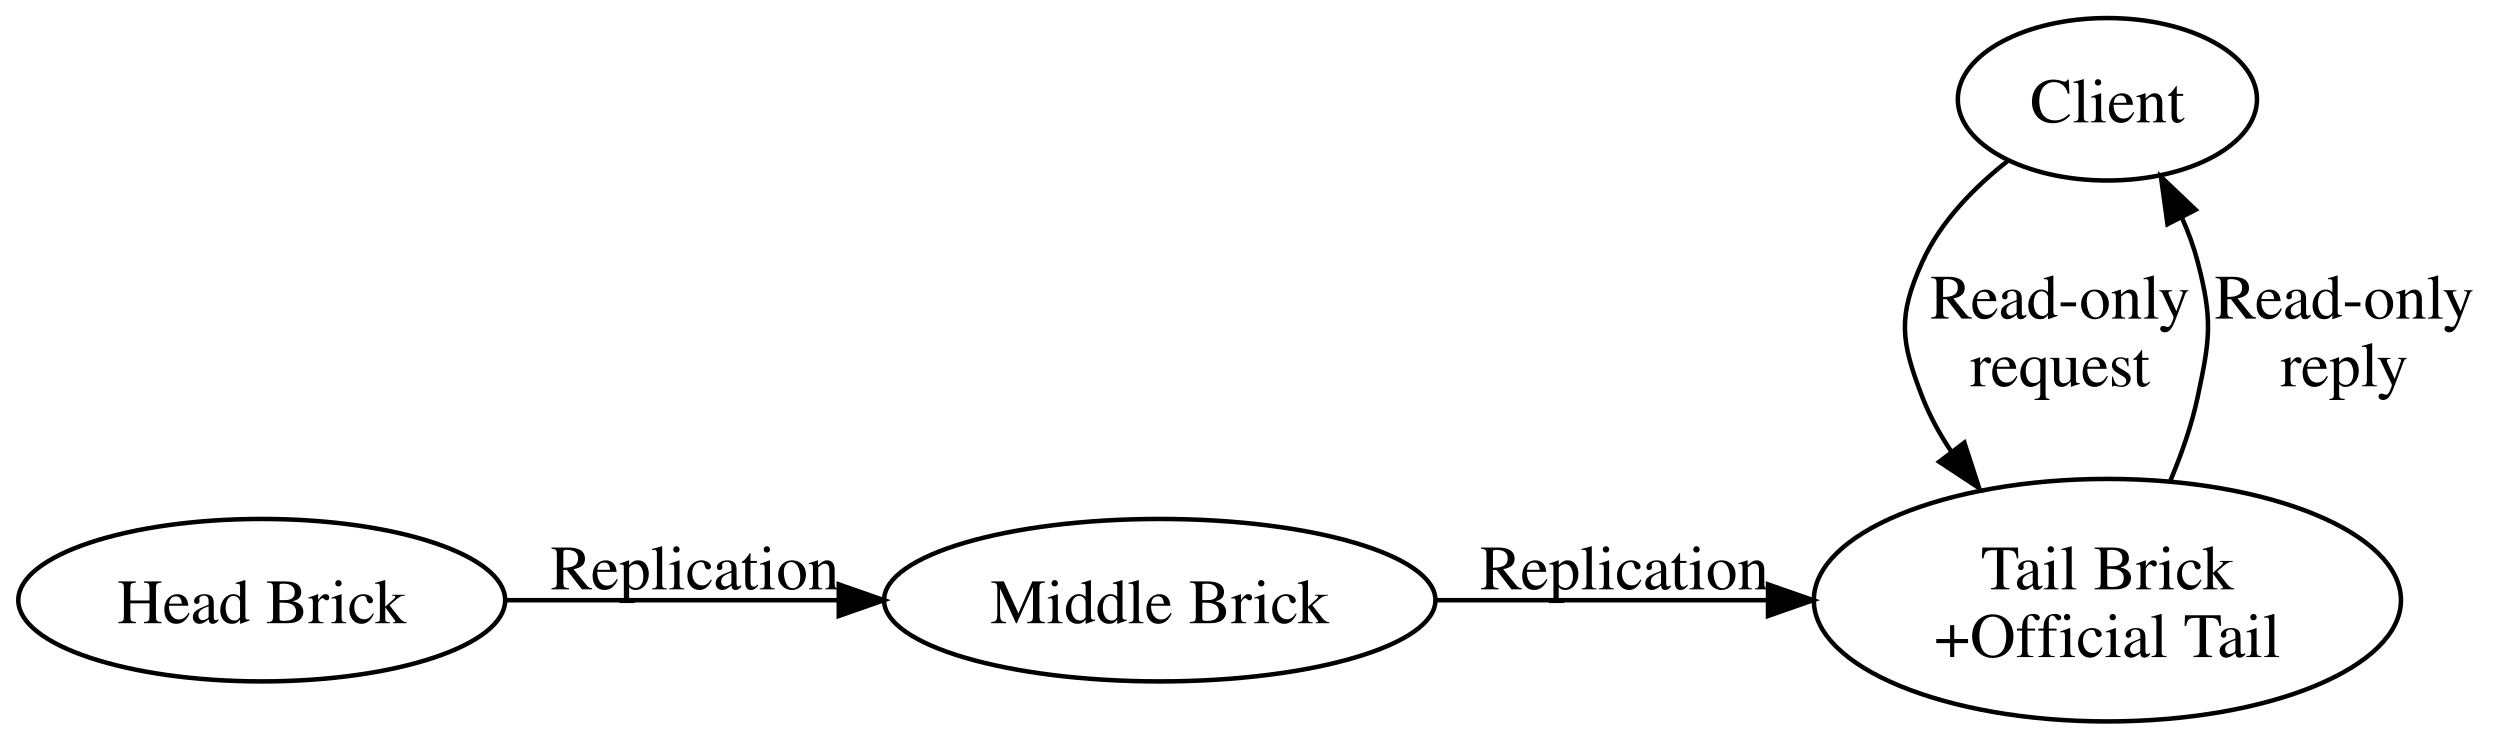
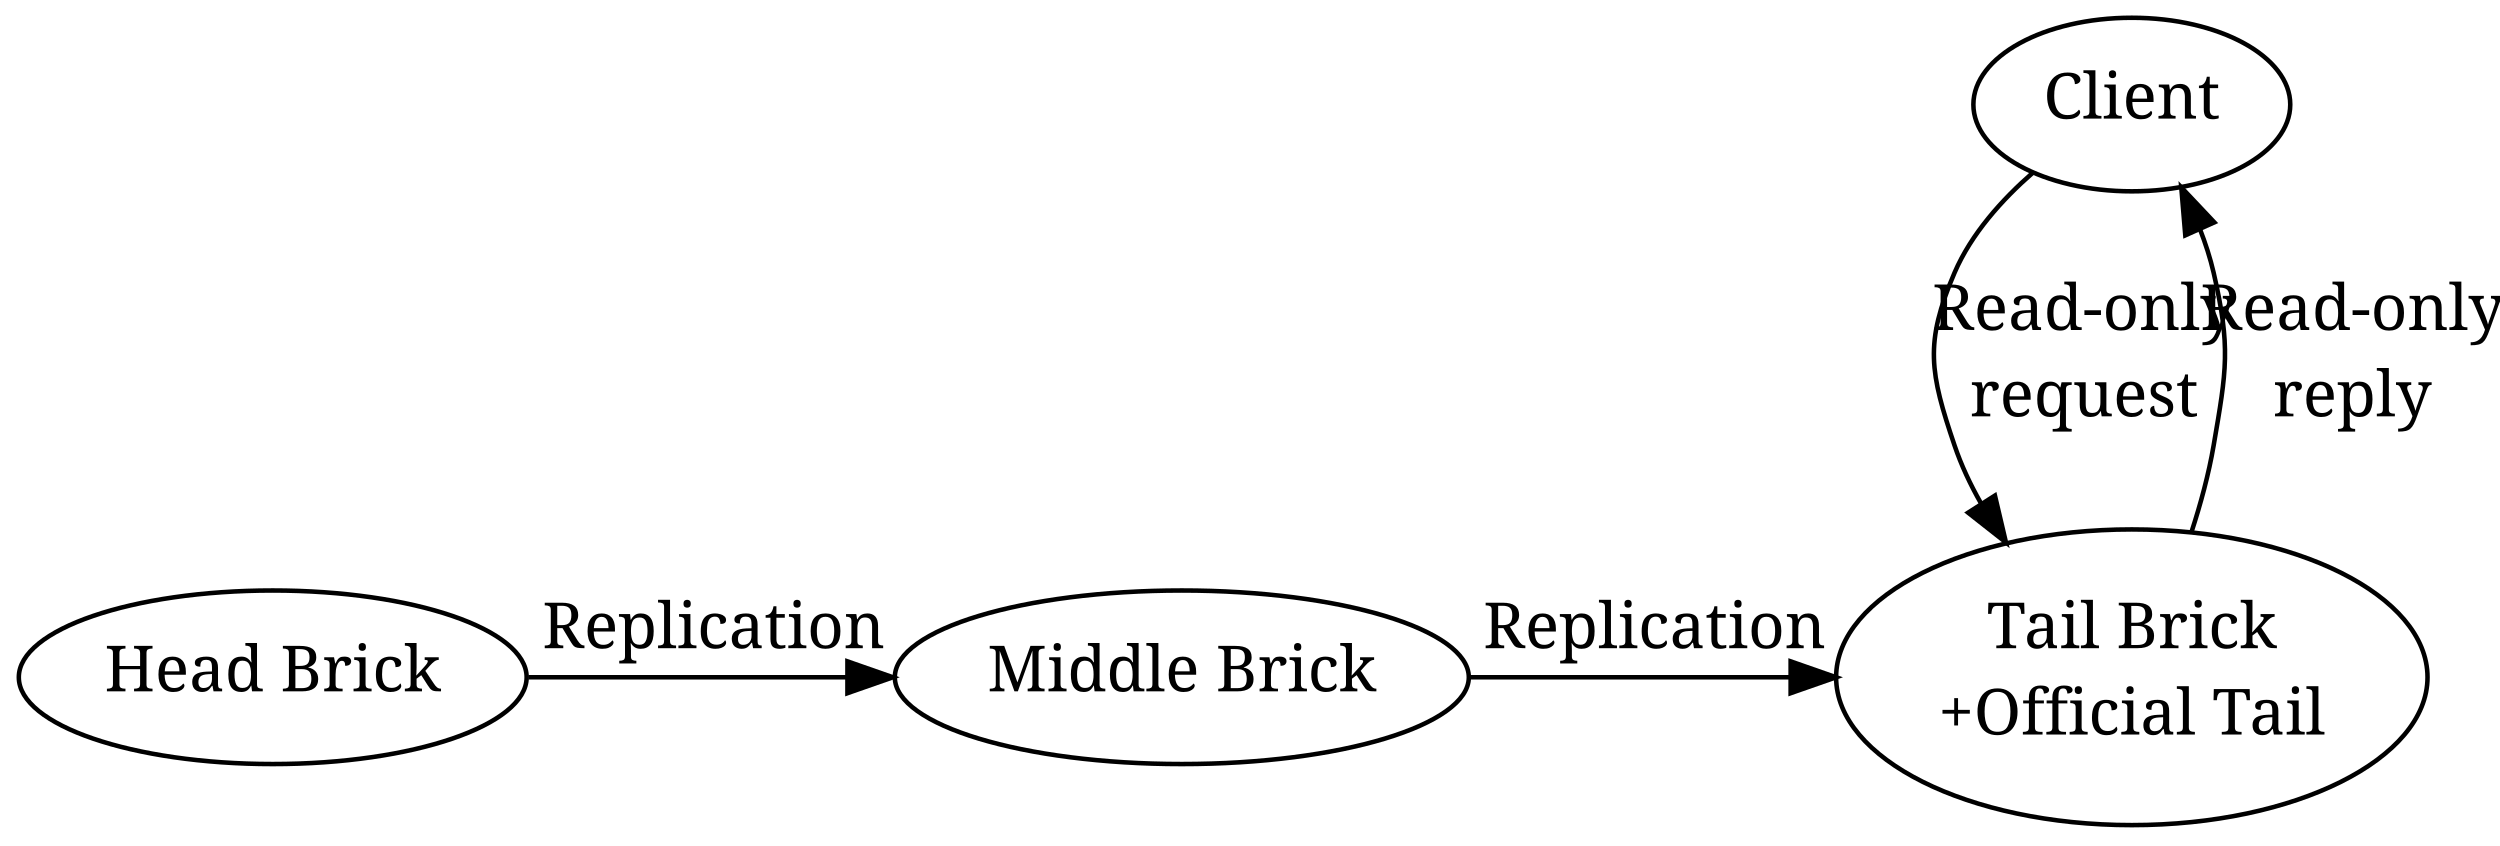
- <svg xmlns="http://www.w3.org/2000/svg" width="554pt" height="164pt" viewBox="0.00 0.00 554.00 164.00">
-   <g id="graph1" class="graph" transform="scale(1 1) rotate(0) translate(4 160)">
-     <polygon fill="white" stroke="white" points="-4,5 -4,-160 551,-160 551,5 -4,5" />
+ <svg xmlns="http://www.w3.org/2000/svg" width="550pt" height="186pt" viewBox="0.00 0.00 550.00 186.00">
+   <g id="graph1" class="graph" transform="scale(1 1) rotate(0) translate(4 182)">
+     <polygon fill="white" stroke="white" points="-4,5 -4,-182 547,-182 547,5 -4,5" />
    <g id="node1" class="node">
-       <ellipse fill="none" stroke="black" cx="463" cy="-138" rx="33.147" ry="18" />
-       <text text-anchor="middle" x="463" y="-132.9" font-family="Times,serif" font-size="14.00">Client</text>
+       <ellipse fill="none" stroke="black" cx="465" cy="-159" rx="34.857" ry="19.092" />
+       <text text-anchor="middle" x="465" y="-155.9" font-family="Times Roman,serif" font-size="14.00">Client</text>
    </g>
    <g id="node4" class="node">
-       <ellipse fill="none" stroke="black" cx="463" cy="-27" rx="65.054" ry="26.87" />
-       <text text-anchor="middle" x="463" y="-29.4" font-family="Times,serif" font-size="14.00">Tail Brick</text>
-       <text text-anchor="middle" x="463" y="-14.4" font-family="Times,serif" font-size="14.00">+Official Tail</text>
+       <ellipse fill="none" stroke="black" cx="465" cy="-33" rx="65.054" ry="32.527" />
+       <text text-anchor="middle" x="465" y="-39.4" font-family="Times Roman,serif" font-size="14.00">Tail Brick</text>
+       <text text-anchor="middle" x="465" y="-20.4" font-family="Times Roman,serif" font-size="14.00">+Official Tail</text>
    </g>
    <g id="edge3" class="edge">
-       <path fill="none" stroke="black" d="M441.099,-124.488C433.591,-118.599 426.063,-110.975 422,-102 416.501,-89.853 417.185,-84.434 422,-72 423.633,-67.784 425.865,-63.72 428.45,-59.875" />
-       <polygon fill="black" stroke="black" points="431.3,-61.91 434.579,-51.835 425.733,-57.666 431.3,-61.91" />
-       <text text-anchor="middle" x="452.5" y="-89.4" font-family="Times,serif" font-size="14.00">Read-only</text>
-       <text text-anchor="middle" x="452.5" y="-74.4" font-family="Times,serif" font-size="14.00">request</text>
+       <path fill="none" stroke="black" d="M443.308,-144.079C436.442,-138.096 429.685,-130.575 426,-122 419.332,-106.483 420.584,-99.997 426,-84 427.467,-79.666 429.466,-75.411 431.789,-71.321" />
+       <polygon fill="black" stroke="black" points="434.885,-72.977 437.311,-62.663 428.983,-69.212 434.885,-72.977" />
+       <text text-anchor="middle" x="454.5" y="-109.4" font-family="Times Roman,serif" font-size="14.00">Read-only</text>
+       <text text-anchor="middle" x="454.5" y="-90.4" font-family="Times Roman,serif" font-size="14.00">request</text>
    </g>
    <g id="node2" class="node">
-       <ellipse fill="none" stroke="black" cx="54" cy="-27" rx="53.945" ry="18" />
-       <text text-anchor="middle" x="54" y="-21.9" font-family="Times,serif" font-size="14.00">Head Brick</text>
+       <ellipse fill="none" stroke="black" cx="56" cy="-33" rx="55.861" ry="19.092" />
+       <text text-anchor="middle" x="56" y="-29.9" font-family="Times Roman,serif" font-size="14.00">Head Brick</text>
    </g>
    <g id="node3" class="node">
-       <ellipse fill="none" stroke="black" cx="253" cy="-27" rx="61.095" ry="18" />
-       <text text-anchor="middle" x="253" y="-21.9" font-family="Times,serif" font-size="14.00">Middle Brick</text>
+       <ellipse fill="none" stroke="black" cx="256" cy="-33" rx="63.139" ry="19.092" />
+       <text text-anchor="middle" x="256" y="-29.9" font-family="Times Roman,serif" font-size="14.00">Middle Brick</text>
    </g>
    <g id="edge5" class="edge">
-       <path fill="none" stroke="black" d="M108.115,-27C130.774,-27 157.429,-27 181.658,-27" />
-       <polygon fill="black" stroke="black" points="181.874,-30.5 191.874,-27 181.874,-23.5 181.874,-30.5" />
-       <text text-anchor="middle" x="150" y="-29.4" font-family="Times,serif" font-size="14.00">Replication</text>
+       <path fill="none" stroke="black" d="M112.243,-33C133.982,-33 159.158,-33 182.309,-33" />
+       <polygon fill="black" stroke="black" points="182.435,-36.5 192.435,-33 182.435,-29.5 182.435,-36.5" />
+       <text text-anchor="middle" x="153" y="-39.4" font-family="Times Roman,serif" font-size="14.00">Replication</text>
    </g>
    <g id="edge7" class="edge">
-       <path fill="none" stroke="black" d="M314.023,-27C337.017,-27 363.445,-27 387.597,-27" />
-       <polygon fill="black" stroke="black" points="387.793,-30.5 397.793,-27 387.793,-23.5 387.793,-30.5" />
-       <text text-anchor="middle" x="356" y="-29.4" font-family="Times,serif" font-size="14.00">Replication</text>
+       <path fill="none" stroke="black" d="M319.558,-33C341.736,-33 366.837,-33 389.867,-33" />
+       <polygon fill="black" stroke="black" points="389.939,-36.5 399.939,-33 389.939,-29.5 389.939,-36.5" />
+       <text text-anchor="middle" x="360" y="-39.4" font-family="Times Roman,serif" font-size="14.00">Replication</text>
    </g>
    <g id="edge9" class="edge">
-       <path fill="none" stroke="black" d="M476.961,-53.51C479.461,-59.44 481.687,-65.811 483,-72 485.768,-85.043 486.345,-89.093 483,-102 482.157,-105.253 480.95,-108.525 479.54,-111.699" />
-       <polygon fill="black" stroke="black" points="476.315,-110.317 474.865,-120.813 482.543,-113.512 476.315,-110.317" />
-       <text text-anchor="middle" x="515.5" y="-89.4" font-family="Times,serif" font-size="14.00">Read-only</text>
-       <text text-anchor="middle" x="515.5" y="-74.4" font-family="Times,serif" font-size="14.00">reply</text>
+       <path fill="none" stroke="black" d="M478.121,-64.935C480.147,-71.159 481.922,-77.707 483,-84 485.851,-100.646 486.791,-105.542 483,-122 482.262,-125.202 481.209,-128.448 479.976,-131.619" />
+       <polygon fill="black" stroke="black" points="476.764,-130.228 475.881,-140.786 483.155,-133.084 476.764,-130.228" />
+       <text text-anchor="middle" x="513.5" y="-109.4" font-family="Times Roman,serif" font-size="14.00">Read-only</text>
+       <text text-anchor="middle" x="513.5" y="-90.4" font-family="Times Roman,serif" font-size="14.00">reply</text>
    </g>
  </g>
</svg>
